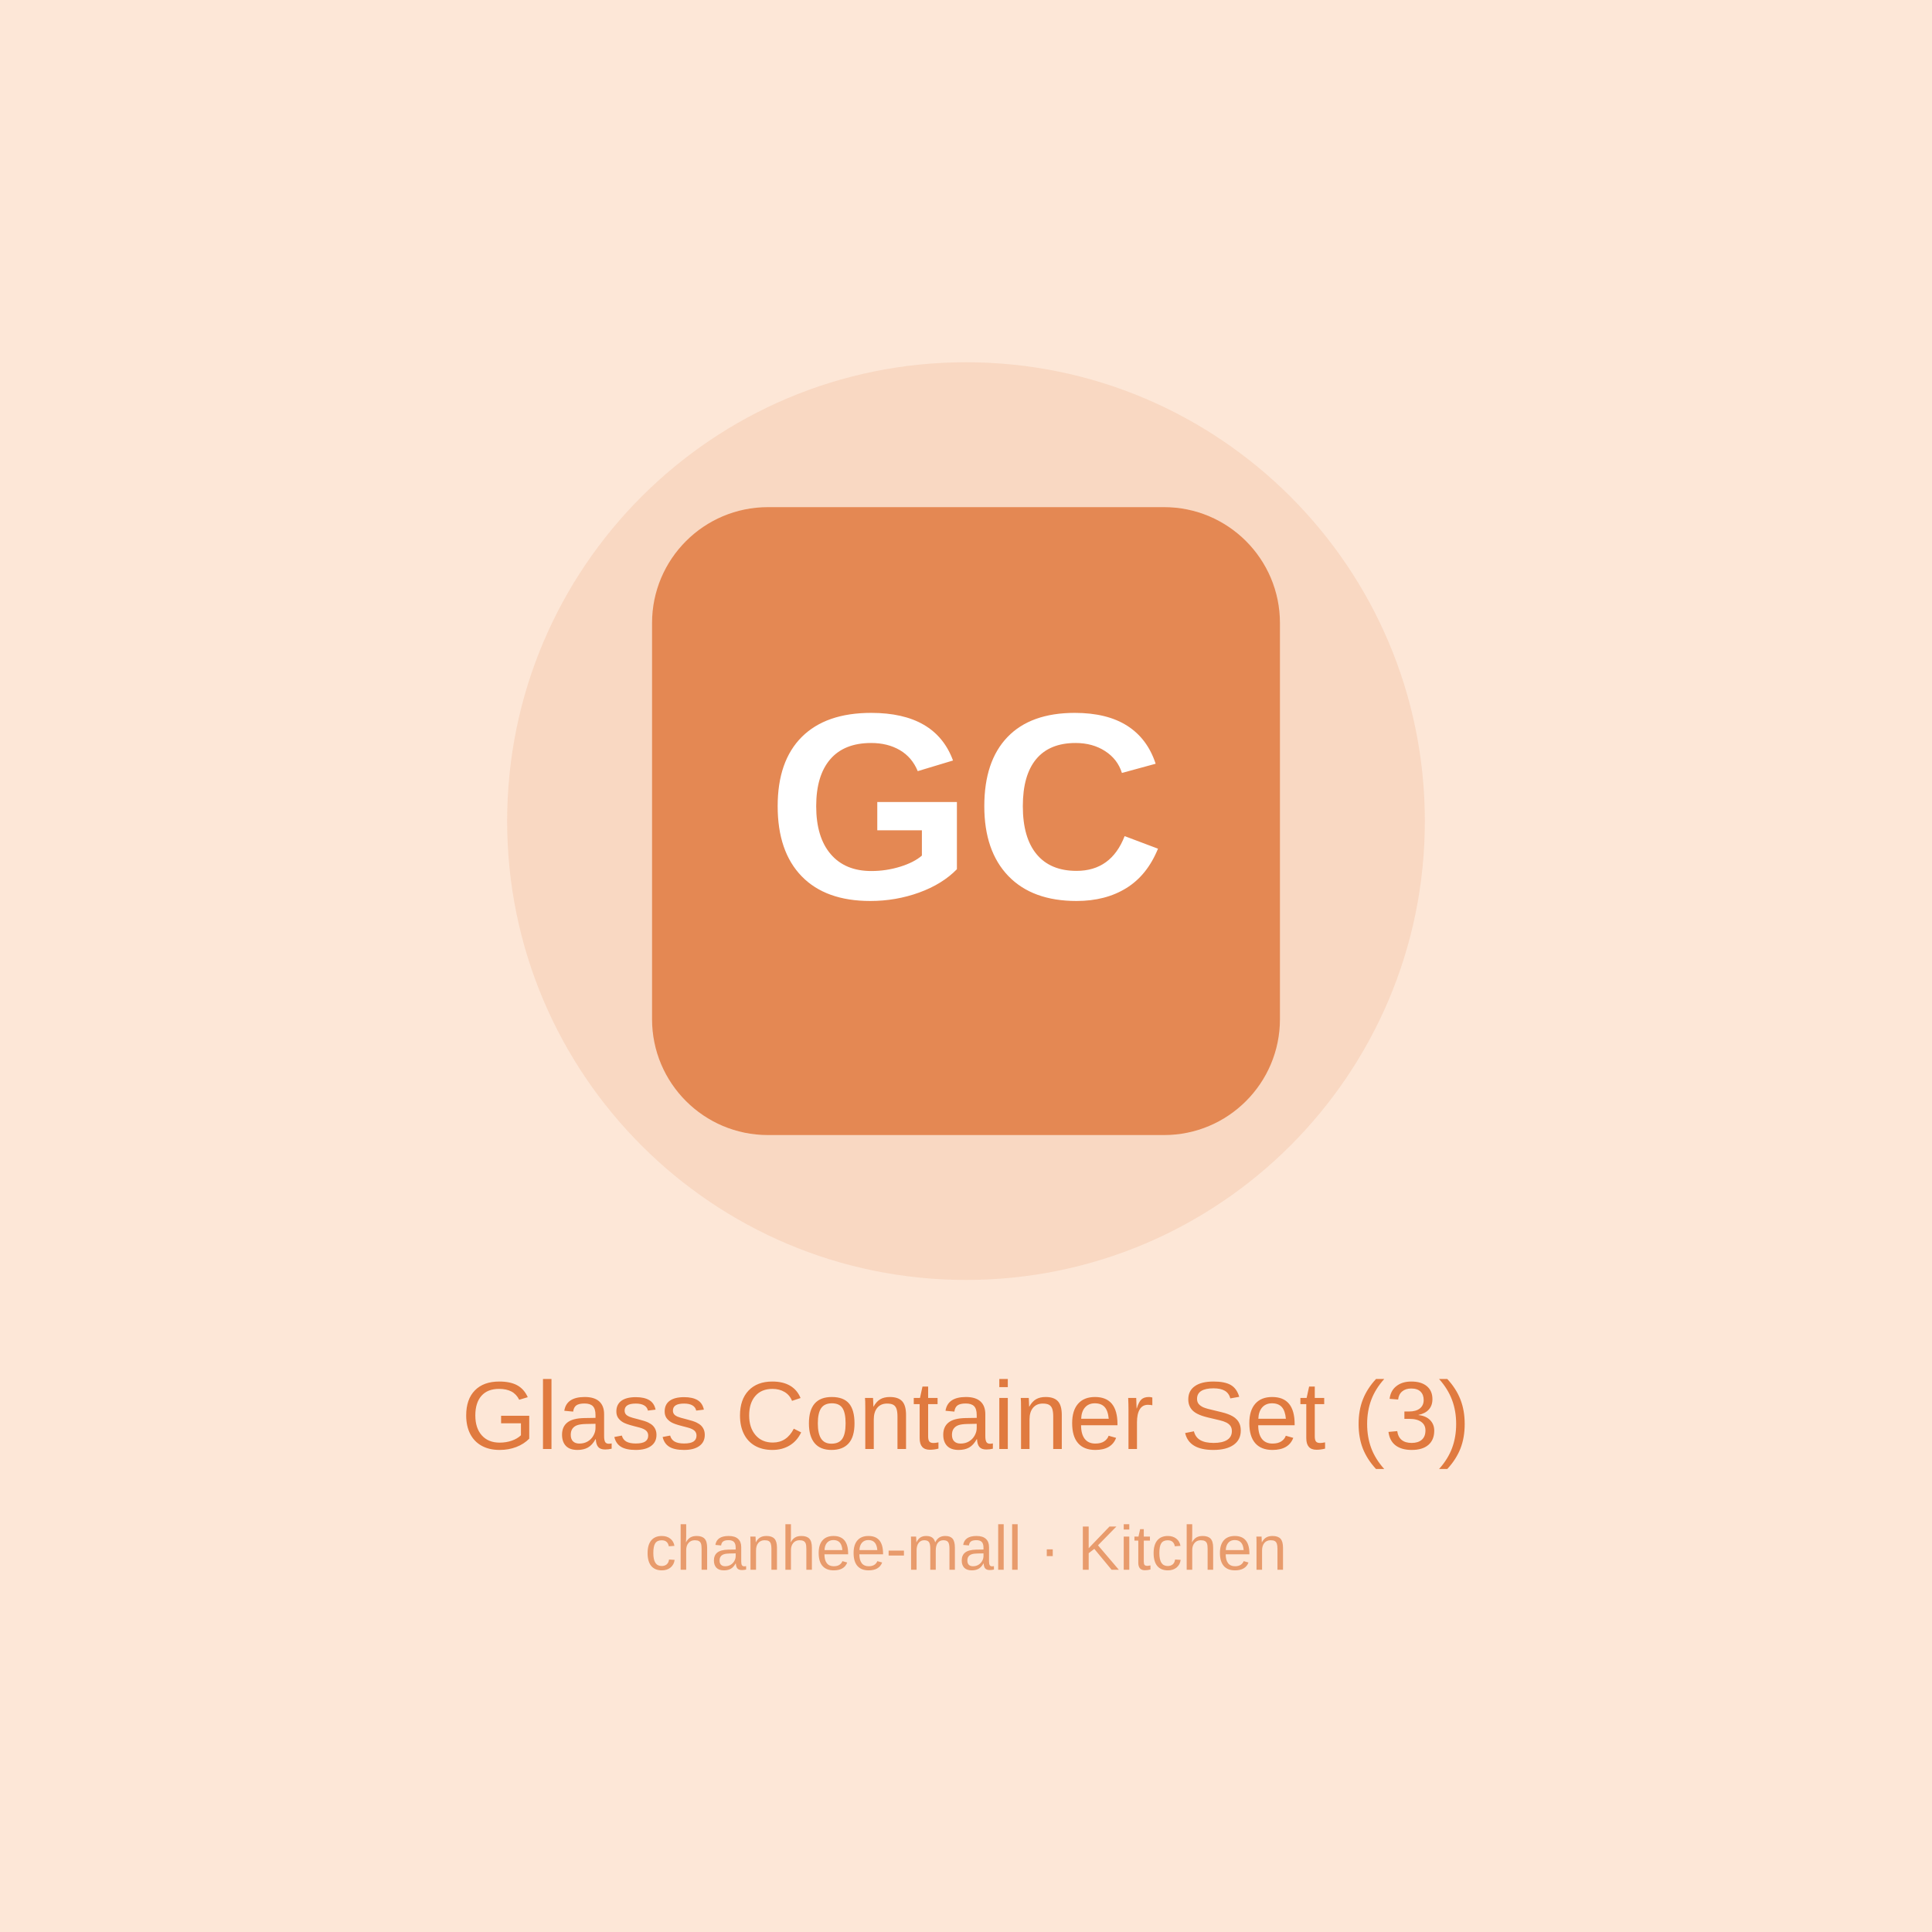
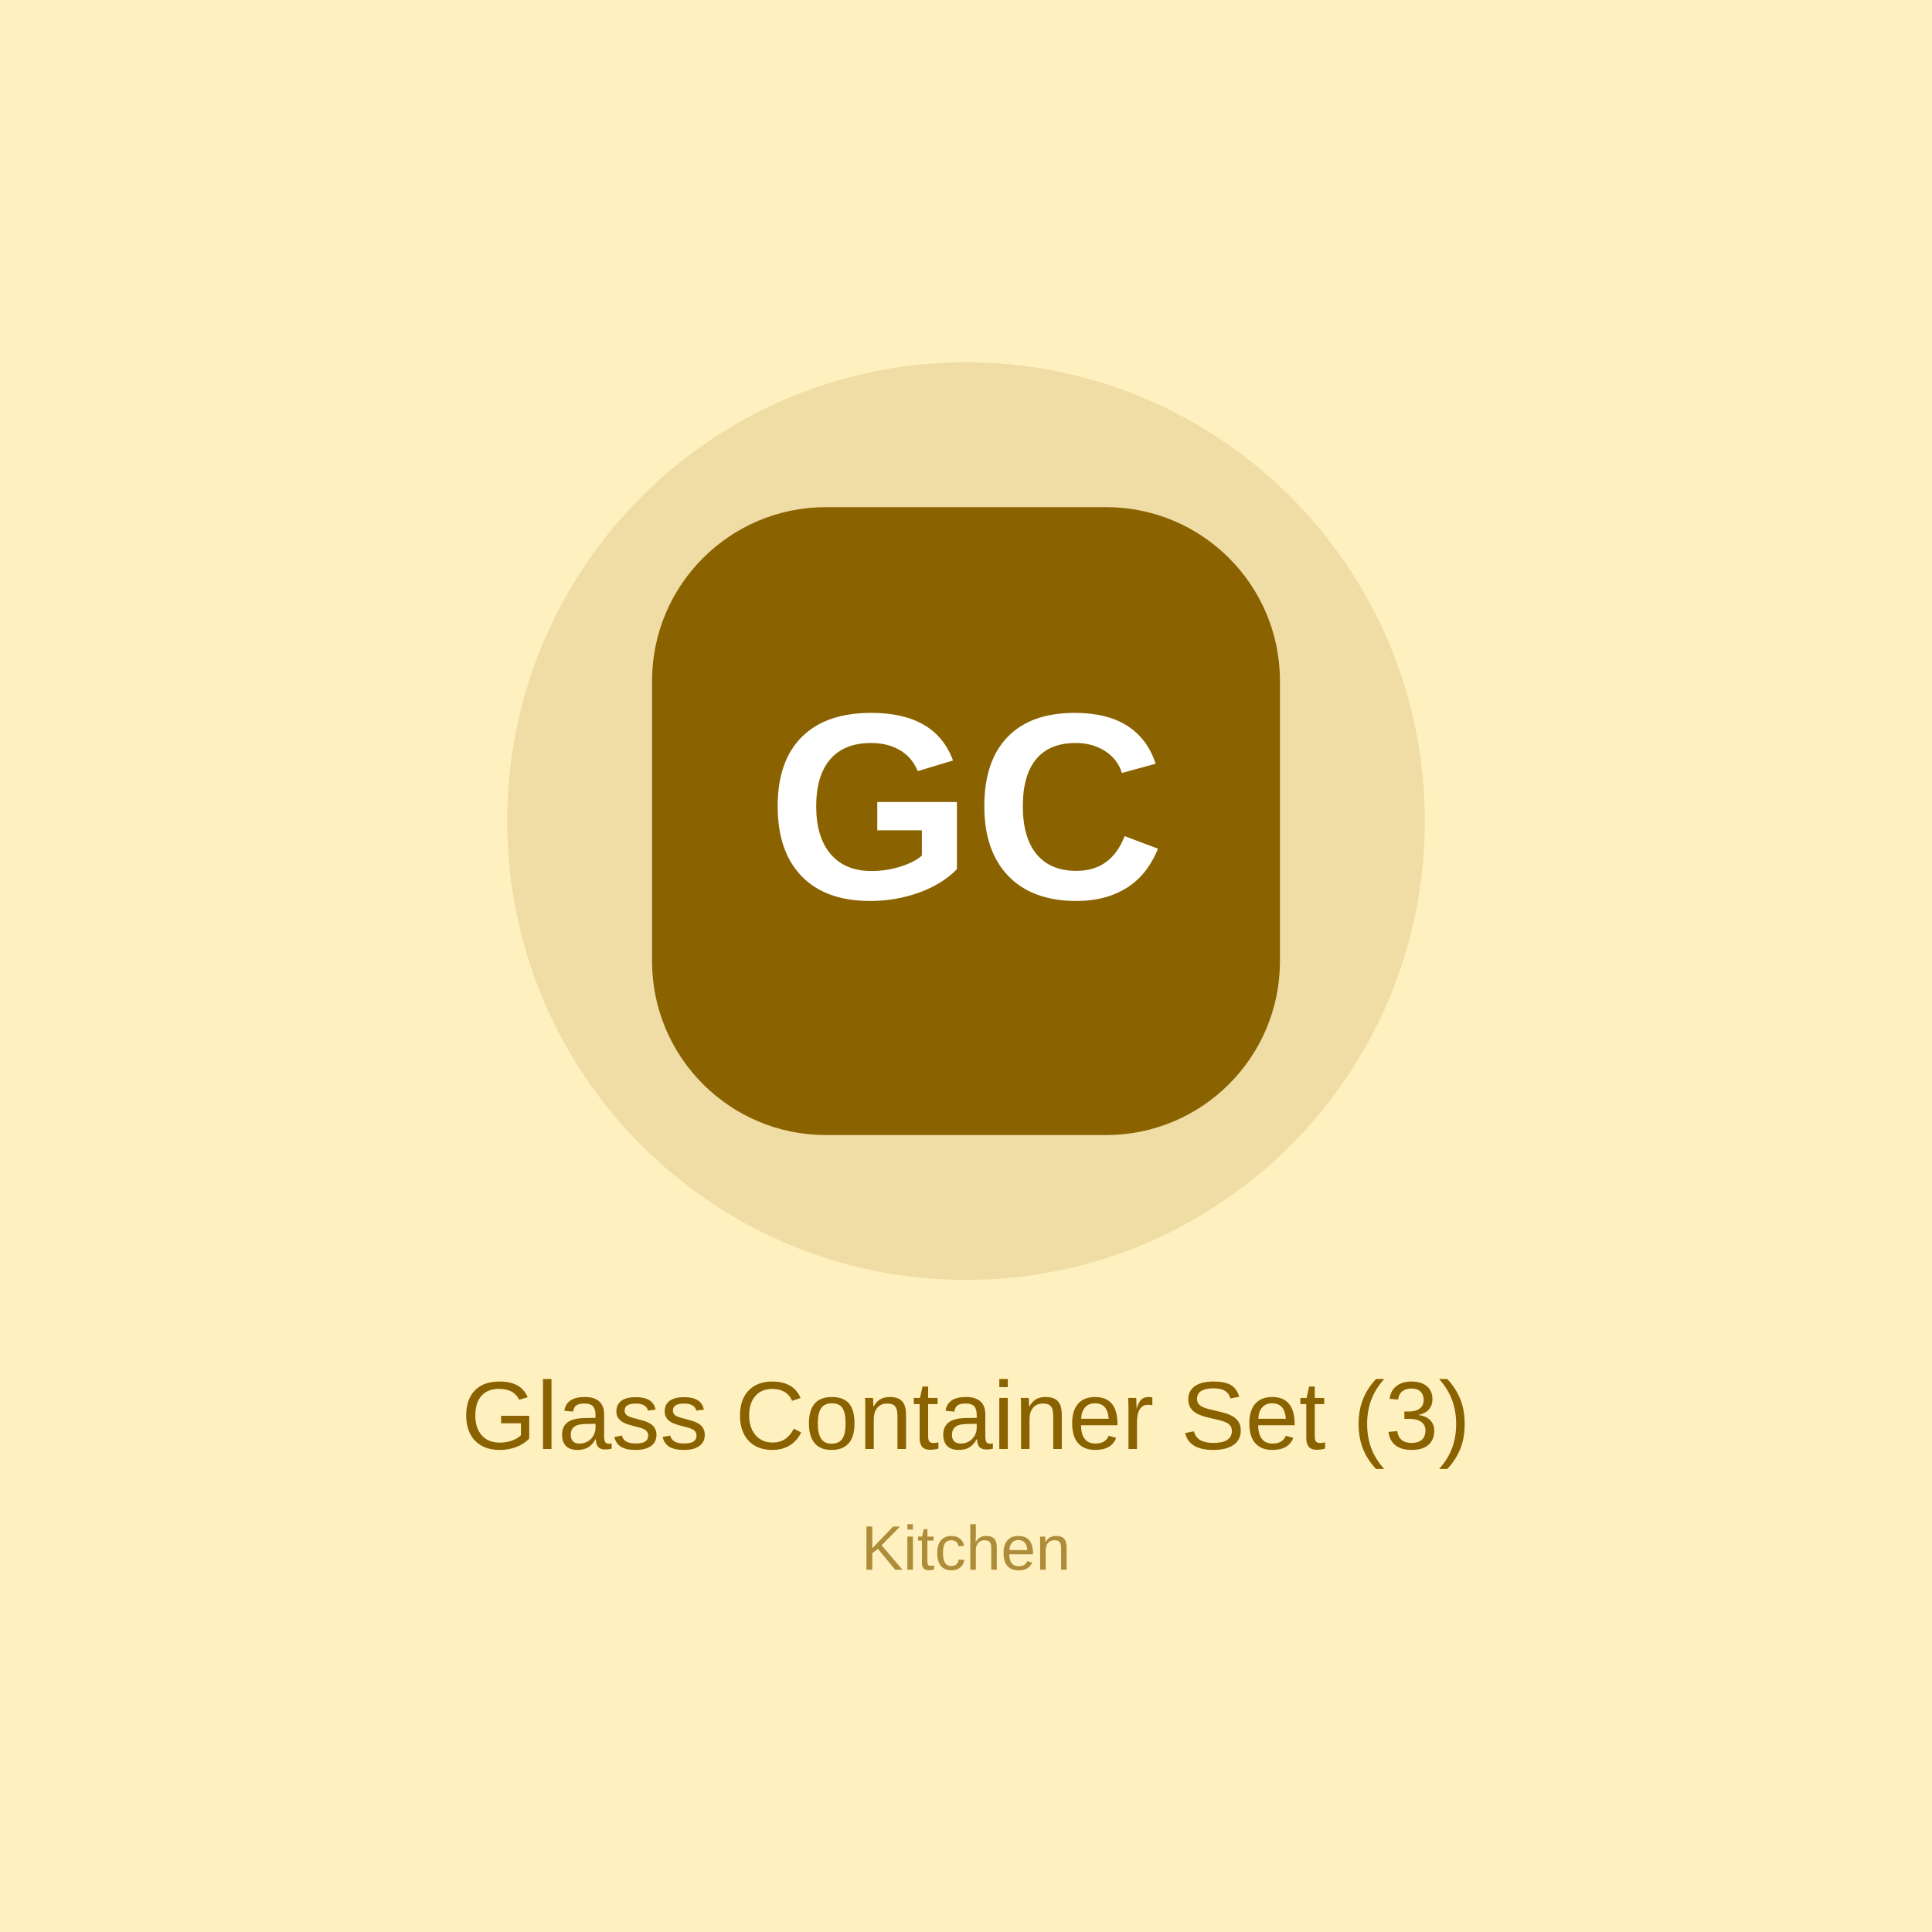
<svg xmlns="http://www.w3.org/2000/svg" viewBox="0 0 800 800" width="800" height="800" role="img" aria-label="Glass Container Set (3)">
-   <rect width="800" height="800" fill="#FDE7D7" />
-   <circle cx="400" cy="340" r="190" fill="#E07A3F" opacity="0.14" />
-   <rect x="270" y="210" width="260" height="260" rx="48" fill="#E07A3F" opacity="0.85" />
+   <rect width="800" height="800" fill="#FFF1BF" />
+   <circle cx="400" cy="340" r="190" fill="#8A6200" opacity="0.14" />
+   <rect x="270" y="210" width="260" height="260" rx="72" fill="#8A6200" />
  <text x="400" y="372" text-anchor="middle" font-family="Arial, Helvetica, sans-serif" font-size="110" font-weight="700" fill="#ffffff">GC</text>
-   <text x="400" y="600" text-anchor="middle" font-family="Arial, Helvetica, sans-serif" font-size="40" fill="#E07A3F">Glass Container Set (3)</text>
-   <text x="400" y="650" text-anchor="middle" font-family="Arial, Helvetica, sans-serif" font-size="26" fill="#E07A3F" opacity="0.7">chanhee-mall · Kitchen</text>
+   <text x="400" y="600" text-anchor="middle" font-family="Arial, Helvetica, sans-serif" font-size="40" fill="#8A6200">Glass Container Set (3)</text>
+   <text x="400" y="650" text-anchor="middle" font-family="Arial, Helvetica, sans-serif" font-size="26" fill="#8A6200" opacity="0.7">Kitchen</text>
</svg>
